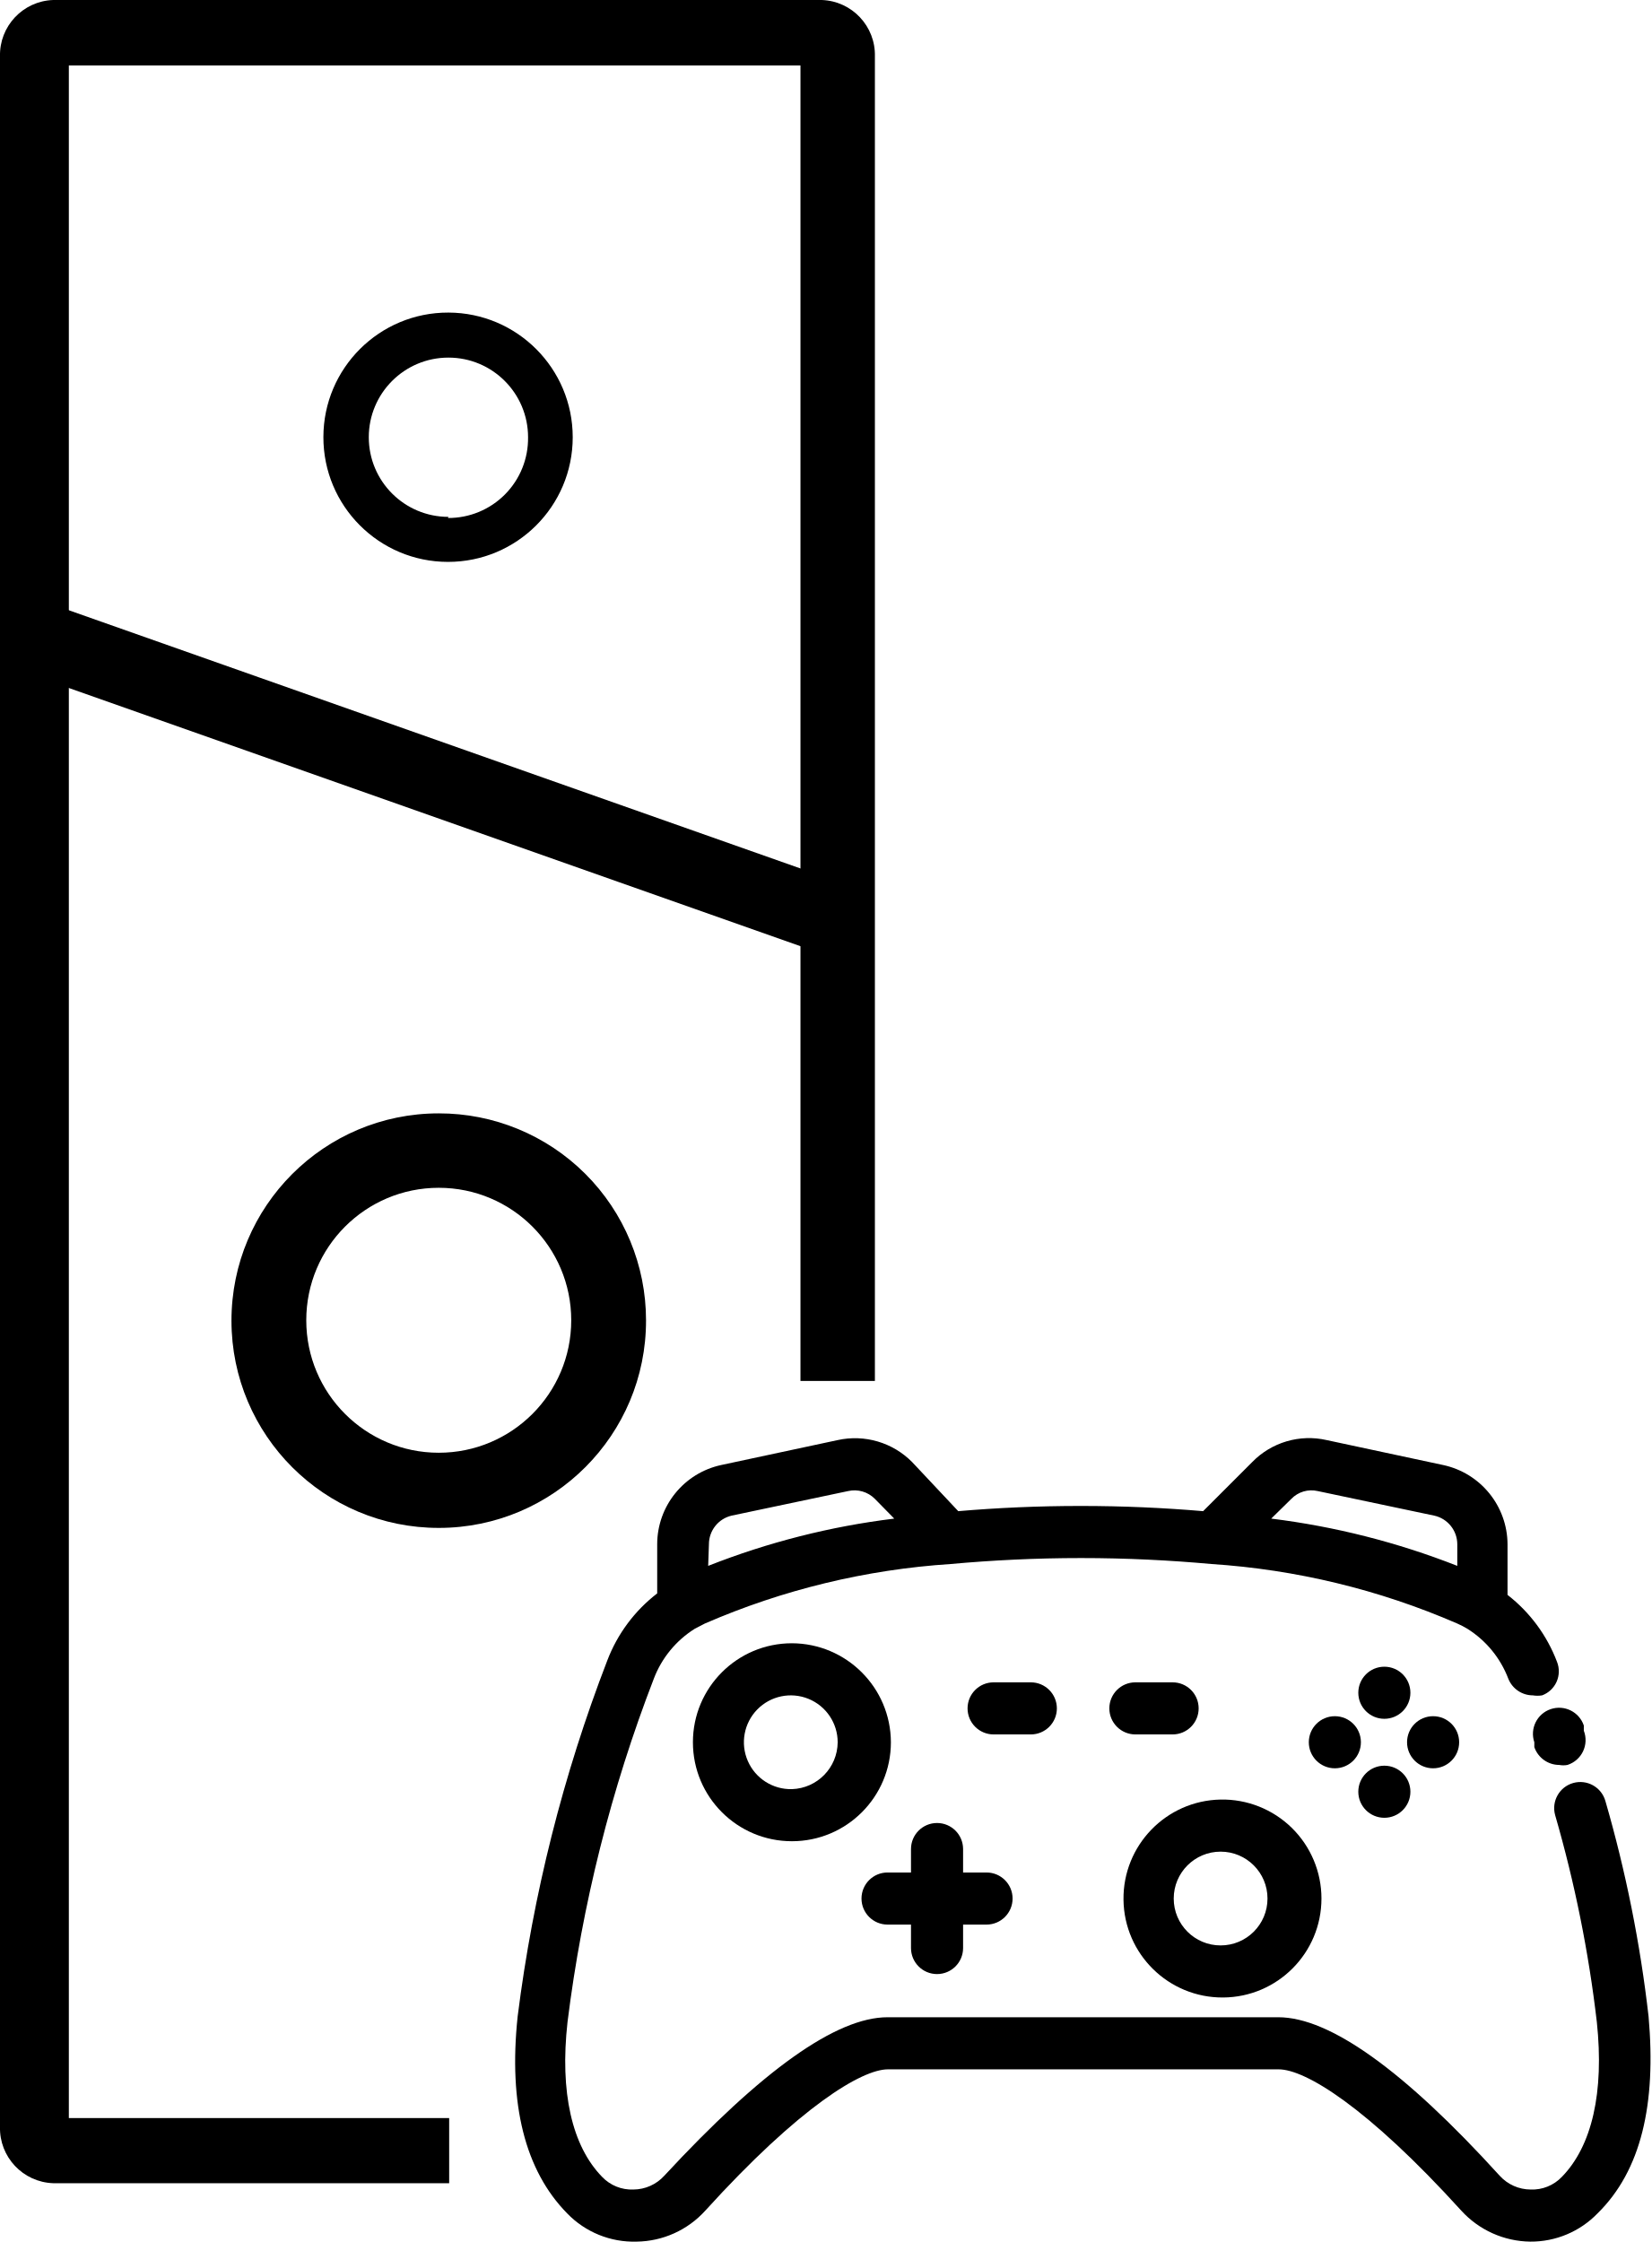
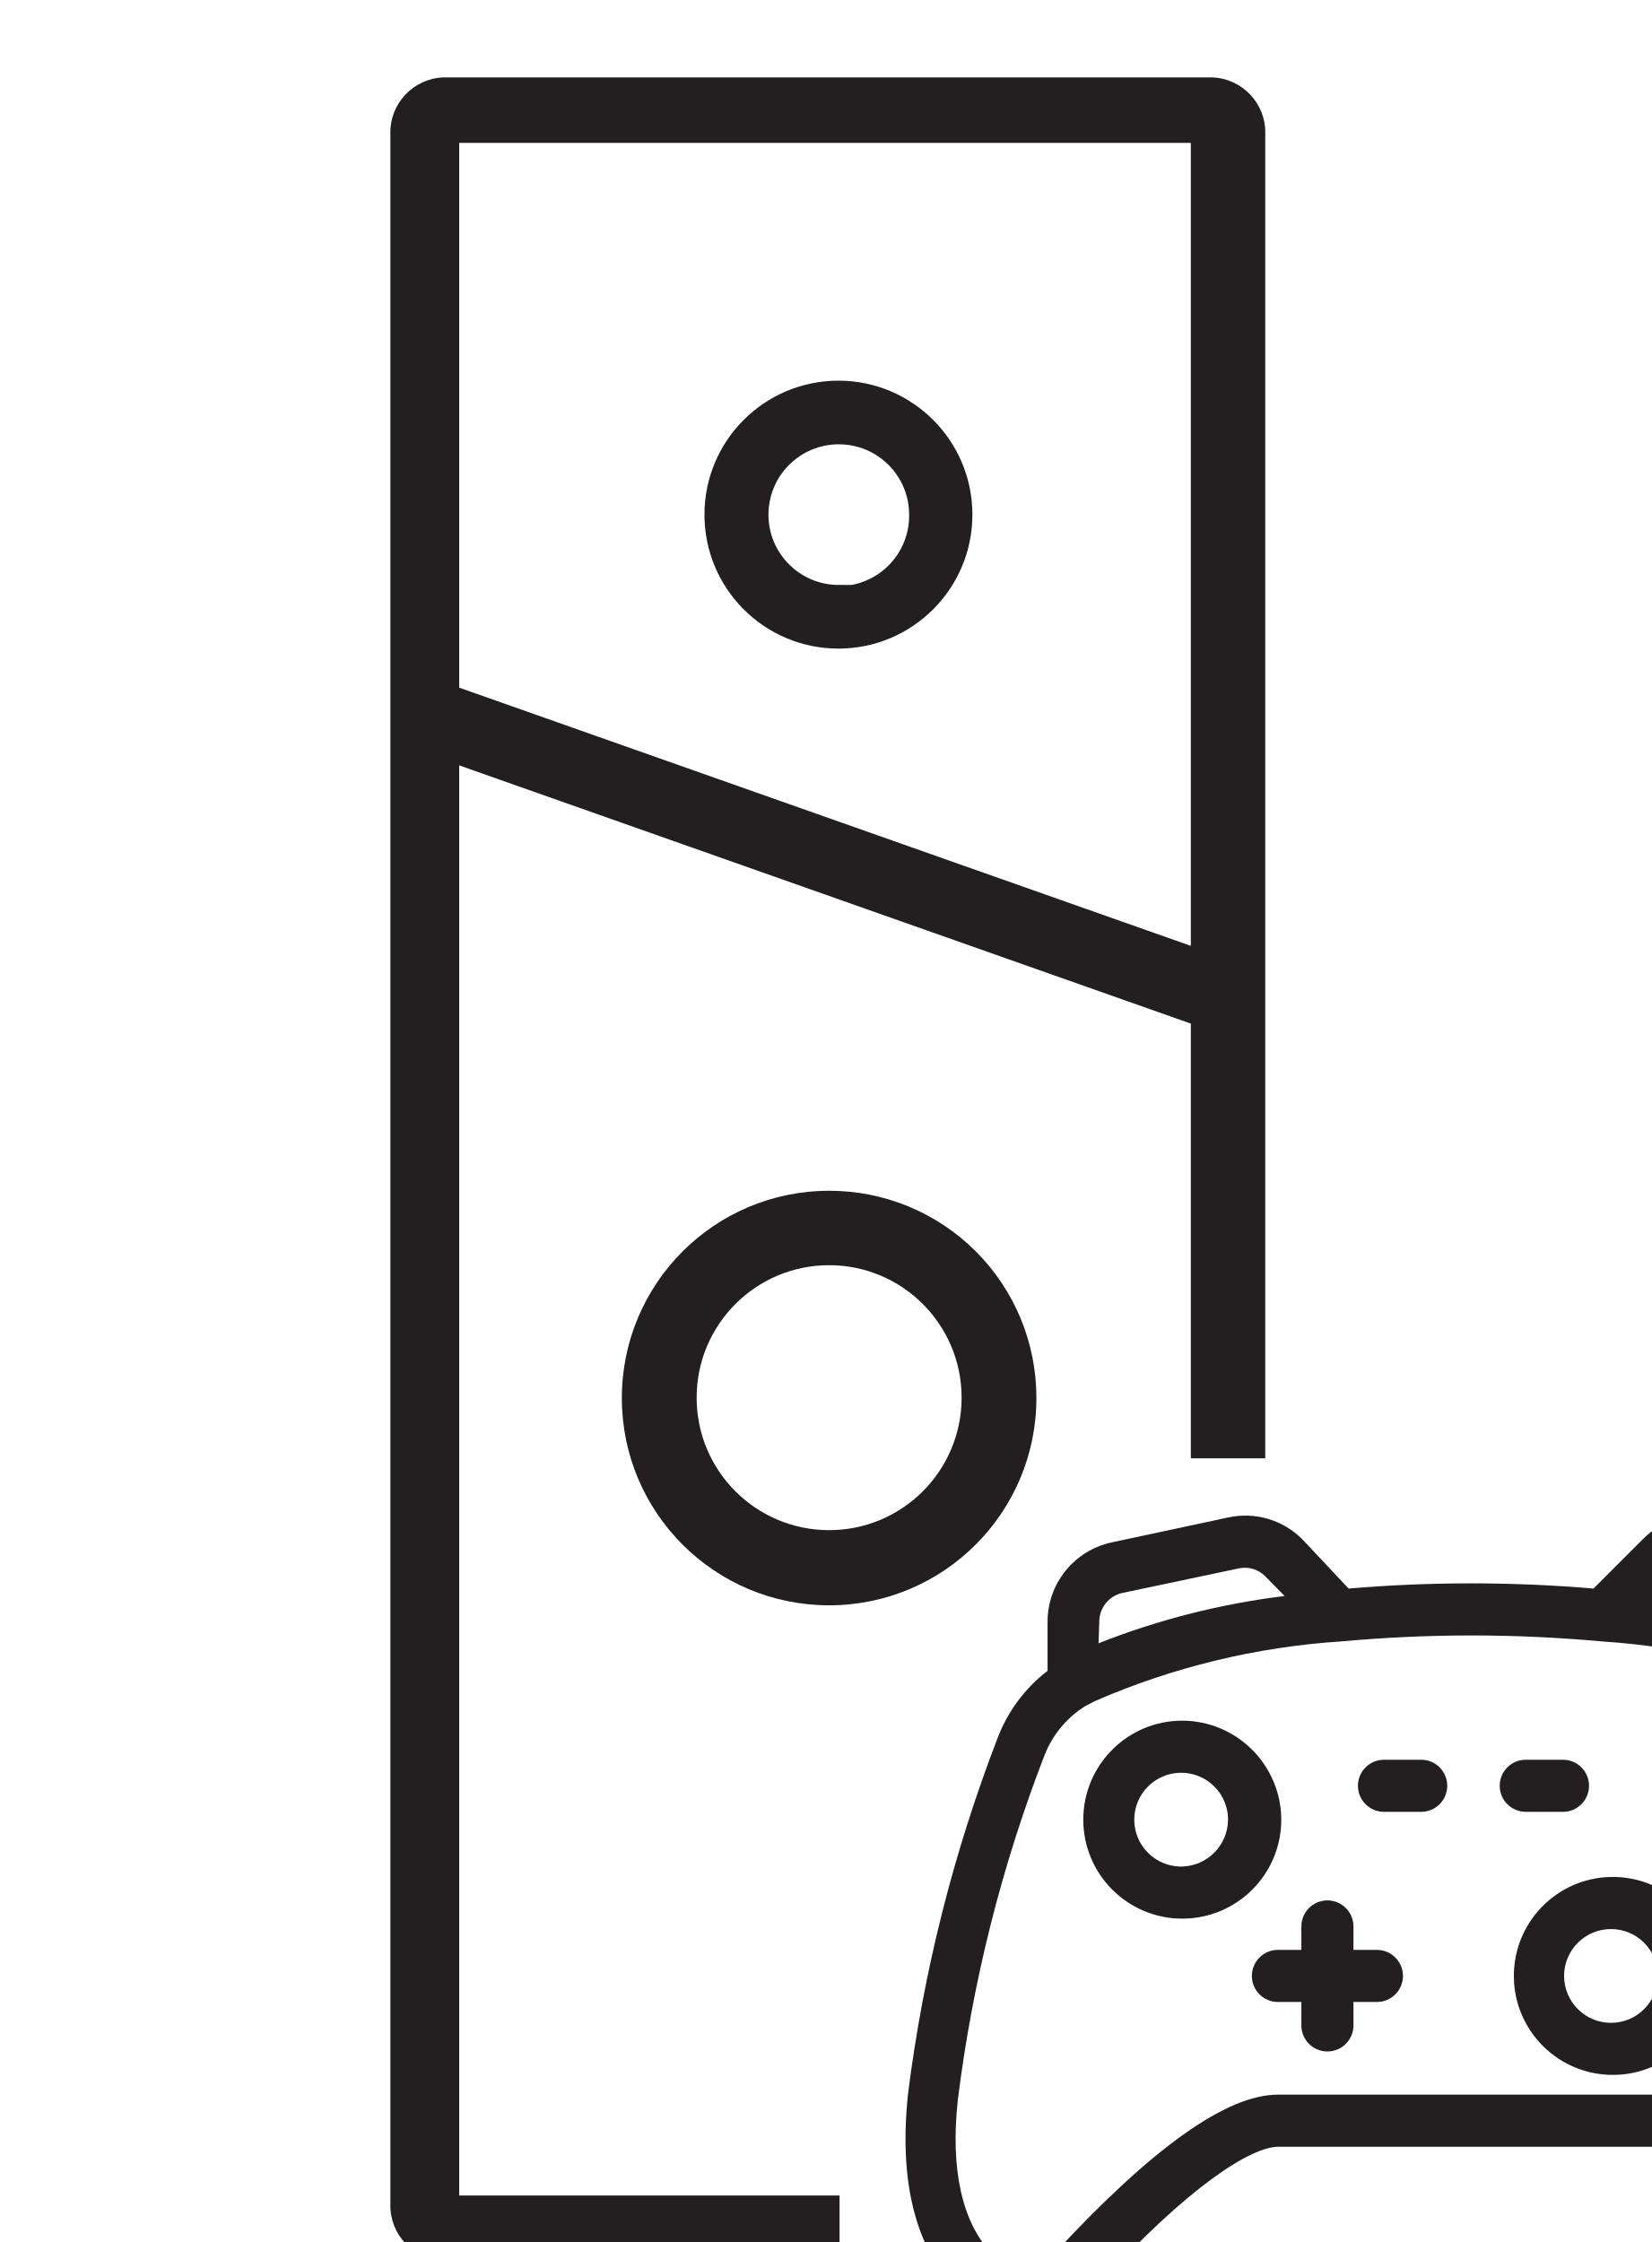
<svg xmlns="http://www.w3.org/2000/svg" id="GAME_DEV_V1" data-name="GAME DEV V1" viewBox="0 0 44.37 60.25">
  <defs>
-     <style>.cls-2{stroke-miterlimit:10;stroke-width:0.5px;}</style>
+     <style>.cls-1,.cls-2{fill:#231f20;}.cls-2{stroke:#231f20;stroke-miterlimit:10;stroke-width:0.5px;}</style>
  </defs>
  <g id="Layer_1" data-name="Layer 1">
-     <rect class="cls-1" x="21.3" y="11.98" width="1.97" height="22.12" transform="translate(-17.35 34.3) rotate(-70.56)" />
-     <path class="cls-1" d="M12.34,3.84H32V39.19h2V3.6a1.48,1.48,0,0,0-1.43-1.52H11.92A1.48,1.48,0,0,0,10.49,3.6V59.23a1.48,1.48,0,0,0,1.43,1.52H22.56V59H12.34Z" transform="translate(-10.49 -2.08)" />
-     <path class="cls-1" d="M22.28,32a5.57,5.57,0,1,0,5.57,5.56A5.56,5.56,0,0,0,22.28,32Zm0,9.12a3.56,3.56,0,1,1,3.56-3.56A3.56,3.56,0,0,1,22.28,41.12Z" transform="translate(-10.49 -2.08)" />
-     <path class="cls-2" d="M22.54,10.48a3.35,3.35,0,1,0,3.34,3.35A3.35,3.35,0,0,0,22.54,10.48Zm0,5.49a2.14,2.14,0,1,1,2.14-2.14A2.14,2.14,0,0,1,22.53,16Z" transform="translate(-10.49 -2.08)" />
+     <rect class="cls-1" x="21.3" y="11.98" width="1.97" height="22.12" transform="translate(-6.86 36.38) rotate(-70.56)" />
+     <path class="cls-1" d="M12.34,3.84H32V39.19h2V3.6a1.48,1.48,0,0,0-1.43-1.52H11.92A1.48,1.48,0,0,0,10.49,3.6V59.23a1.48,1.48,0,0,0,1.43,1.52H22.56V59H12.34Z" />
+     <path class="cls-1" d="M22.28,32a5.57,5.57,0,1,0,5.57,5.56A5.56,5.56,0,0,0,22.28,32Zm0,9.12a3.56,3.56,0,1,1,3.56-3.56A3.56,3.56,0,0,1,22.28,41.12Z" />
+     <path class="cls-2" d="M22.54,10.48a3.35,3.35,0,1,0,3.34,3.35A3.35,3.35,0,0,0,22.54,10.48Zm0,5.49a2.14,2.14,0,1,1,2.14-2.14A2.14,2.14,0,0,1,22.53,16Z" />
  </g>
  <g id="Layer_2" data-name="Layer 2">
-     <path class="cls-1" d="M49,48.2a.7.7,0,1,0,.7.7A.7.7,0,0,0,49,48.2Z" transform="translate(-10.49 -2.08)" />
-     <path class="cls-1" d="M47.69,46.87a.7.7,0,1,0,.7.7A.7.7,0,0,0,47.69,46.87Z" transform="translate(-10.49 -2.08)" />
-     <path class="cls-1" d="M47.69,49.53a.7.7,0,1,0,.7.7A.7.7,0,0,0,47.69,49.53Z" transform="translate(-10.49 -2.08)" />
-     <path class="cls-1" d="M46.36,48.2a.7.7,0,1,0,.7.7A.7.7,0,0,0,46.36,48.2Z" transform="translate(-10.49 -2.08)" />
-     <path class="cls-1" d="M54.79,56.27a35.08,35.08,0,0,0-1.16-5.79.7.7,0,0,0-1.35.38,34.22,34.22,0,0,1,1.12,5.56c.2,1.89-.13,3.33-.94,4.16a1.1,1.1,0,0,1-.84.34,1.13,1.13,0,0,1-.83-.37c-2.57-2.83-4.57-4.26-5.95-4.26H34.34c-1.38,0-3.38,1.43-6,4.26a1.13,1.13,0,0,1-.83.37,1.1,1.1,0,0,1-.84-.34c-.81-.83-1.14-2.27-.93-4.16a39,39,0,0,1,2.32-9.23,2.73,2.73,0,0,1,1.1-1.34l.27-.14a19.82,19.82,0,0,1,6.61-1.6c1.1-.1,2.28-.16,3.5-.16s2.4.06,3.5.16a19.82,19.82,0,0,1,6.61,1.6,2.29,2.29,0,0,1,.27.14,2.73,2.73,0,0,1,1.1,1.34.71.71,0,0,0,.66.45.77.77,0,0,0,.25,0,.69.69,0,0,0,.4-.9,4.13,4.13,0,0,0-1.33-1.8V43.58a2.19,2.19,0,0,0-1.73-2.13l-3.13-.67a2.13,2.13,0,0,0-2,.59l-1.32,1.32c-1.05-.09-2.15-.14-3.29-.14s-2.24.05-3.29.14L35,41.37a2.16,2.16,0,0,0-2-.59l-3.13.67a2.18,2.18,0,0,0-1.72,2.13V44.9a4.13,4.13,0,0,0-1.34,1.8,40.7,40.7,0,0,0-2.41,9.57c-.25,2.36.2,4.14,1.33,5.29a2.49,2.49,0,0,0,1.87.76,2.53,2.53,0,0,0,1.84-.83c2.54-2.8,4.21-3.8,4.91-3.8h10.5c.71,0,2.37,1,4.91,3.8a2.55,2.55,0,0,0,1.85.83h0a2.49,2.49,0,0,0,1.81-.76C54.59,60.41,55,58.63,54.79,56.27Zm-9.6-13.91a.75.75,0,0,1,.71-.21l3.13.66a.79.79,0,0,1,.62.77v.58a20.56,20.56,0,0,0-5-1.27ZM29.54,43.58a.79.79,0,0,1,.61-.77l3.13-.66a.77.77,0,0,1,.72.21l.52.53a20.33,20.33,0,0,0-5,1.27Z" transform="translate(-10.49 -2.08)" />
-     <path class="cls-1" d="M53.05,48.59l0-.14a.7.7,0,1,0-1.33.45l0,.13a.71.71,0,0,0,.67.48.6.6,0,0,0,.22,0A.7.7,0,0,0,53.05,48.59Z" transform="translate(-10.49 -2.08)" />
-     <path class="cls-1" d="M43.29,50.44A2.66,2.66,0,1,0,46,53.1,2.66,2.66,0,0,0,43.29,50.44Zm0,3.92a1.26,1.26,0,1,1,1.26-1.26A1.26,1.26,0,0,1,43.29,54.36Z" transform="translate(-10.49 -2.08)" />
-     <path class="cls-1" d="M37,52.4h-.63v-.63a.7.7,0,1,0-1.4,0v.63h-.63a.7.7,0,0,0,0,1.4h.63v.63a.7.7,0,1,0,1.4,0V53.8H37a.7.7,0,1,0,0-1.4Z" transform="translate(-10.49 -2.08)" />
-     <path class="cls-1" d="M31.77,46.24a2.66,2.66,0,1,0,2.66,2.66A2.67,2.67,0,0,0,31.77,46.24Zm0,3.92A1.26,1.26,0,1,1,33,48.9,1.27,1.27,0,0,1,31.77,50.16Z" transform="translate(-10.49 -2.08)" />
-     <path class="cls-1" d="M38.19,47.29h-1a.7.7,0,1,0,0,1.4h1a.7.7,0,0,0,0-1.4Z" transform="translate(-10.49 -2.08)" />
-     <path class="cls-1" d="M42,47.29H41a.7.7,0,1,0,0,1.4h1a.7.7,0,0,0,0-1.4Z" transform="translate(-10.49 -2.08)" />
+     <path class="cls-1" d="M49,48.2a.7.7,0,1,0,.7.7A.7.7,0,0,0,49,48.2Z" />
+     <path class="cls-1" d="M47.69,46.87a.7.7,0,1,0,.7.7A.7.7,0,0,0,47.69,46.87Z" />
+     <path class="cls-1" d="M47.69,49.53a.7.7,0,1,0,.7.7A.7.7,0,0,0,47.69,49.53Z" />
+     <path class="cls-1" d="M46.36,48.2a.7.7,0,1,0,.7.7A.7.7,0,0,0,46.36,48.2Z" />
+     <path class="cls-1" d="M54.79,56.27a35.08,35.08,0,0,0-1.16-5.79.7.7,0,0,0-1.35.38,34.22,34.22,0,0,1,1.12,5.56c.2,1.89-.13,3.33-.94,4.16a1.1,1.1,0,0,1-.84.34,1.13,1.13,0,0,1-.83-.37c-2.57-2.83-4.57-4.26-5.95-4.26H34.34c-1.38,0-3.38,1.43-6,4.26a1.13,1.13,0,0,1-.83.37,1.1,1.1,0,0,1-.84-.34c-.81-.83-1.14-2.27-.93-4.16a39,39,0,0,1,2.32-9.23,2.73,2.73,0,0,1,1.1-1.34l.27-.14a19.82,19.82,0,0,1,6.61-1.6c1.1-.1,2.28-.16,3.5-.16s2.4.06,3.5.16a19.82,19.82,0,0,1,6.61,1.6,2.29,2.29,0,0,1,.27.14,2.73,2.73,0,0,1,1.1,1.34.71.71,0,0,0,.66.45.77.77,0,0,0,.25,0,.69.69,0,0,0,.4-.9,4.13,4.13,0,0,0-1.33-1.8V43.58a2.19,2.19,0,0,0-1.73-2.13l-3.13-.67a2.13,2.13,0,0,0-2,.59l-1.32,1.32c-1.05-.09-2.15-.14-3.29-.14s-2.24.05-3.29.14L35,41.37a2.16,2.16,0,0,0-2-.59l-3.13.67a2.18,2.18,0,0,0-1.72,2.13V44.9a4.13,4.13,0,0,0-1.34,1.8,40.7,40.7,0,0,0-2.41,9.57c-.25,2.36.2,4.14,1.33,5.29a2.49,2.49,0,0,0,1.87.76,2.53,2.53,0,0,0,1.84-.83c2.54-2.8,4.21-3.8,4.91-3.8h10.5c.71,0,2.37,1,4.91,3.8a2.55,2.55,0,0,0,1.85.83h0a2.49,2.49,0,0,0,1.81-.76C54.59,60.41,55,58.63,54.79,56.27Zm-9.6-13.91a.75.75,0,0,1,.71-.21l3.13.66a.79.79,0,0,1,.62.77v.58a20.56,20.56,0,0,0-5-1.27ZM29.54,43.58a.79.79,0,0,1,.61-.77l3.13-.66a.77.77,0,0,1,.72.21l.52.53a20.33,20.33,0,0,0-5,1.27Z" />
+     <path class="cls-1" d="M53.05,48.59l0-.14a.7.7,0,1,0-1.33.45l0,.13a.71.71,0,0,0,.67.48.6.6,0,0,0,.22,0A.7.7,0,0,0,53.05,48.59Z" />
+     <path class="cls-1" d="M43.29,50.44A2.66,2.66,0,1,0,46,53.1,2.66,2.66,0,0,0,43.29,50.44Zm0,3.92a1.26,1.26,0,1,1,1.26-1.26A1.26,1.26,0,0,1,43.29,54.36Z" />
+     <path class="cls-1" d="M37,52.4h-.63v-.63a.7.7,0,1,0-1.4,0v.63h-.63a.7.7,0,0,0,0,1.4h.63v.63a.7.7,0,1,0,1.4,0V53.8H37a.7.7,0,1,0,0-1.4Z" />
+     <path class="cls-1" d="M31.77,46.24a2.66,2.66,0,1,0,2.66,2.66A2.67,2.67,0,0,0,31.77,46.24Zm0,3.92A1.26,1.26,0,1,1,33,48.9,1.27,1.27,0,0,1,31.77,50.16Z" />
+     <path class="cls-1" d="M38.19,47.29h-1a.7.7,0,1,0,0,1.4h1a.7.7,0,0,0,0-1.4Z" />
+     <path class="cls-1" d="M42,47.29H41a.7.7,0,1,0,0,1.4h1a.7.7,0,0,0,0-1.4Z" />
  </g>
</svg>
